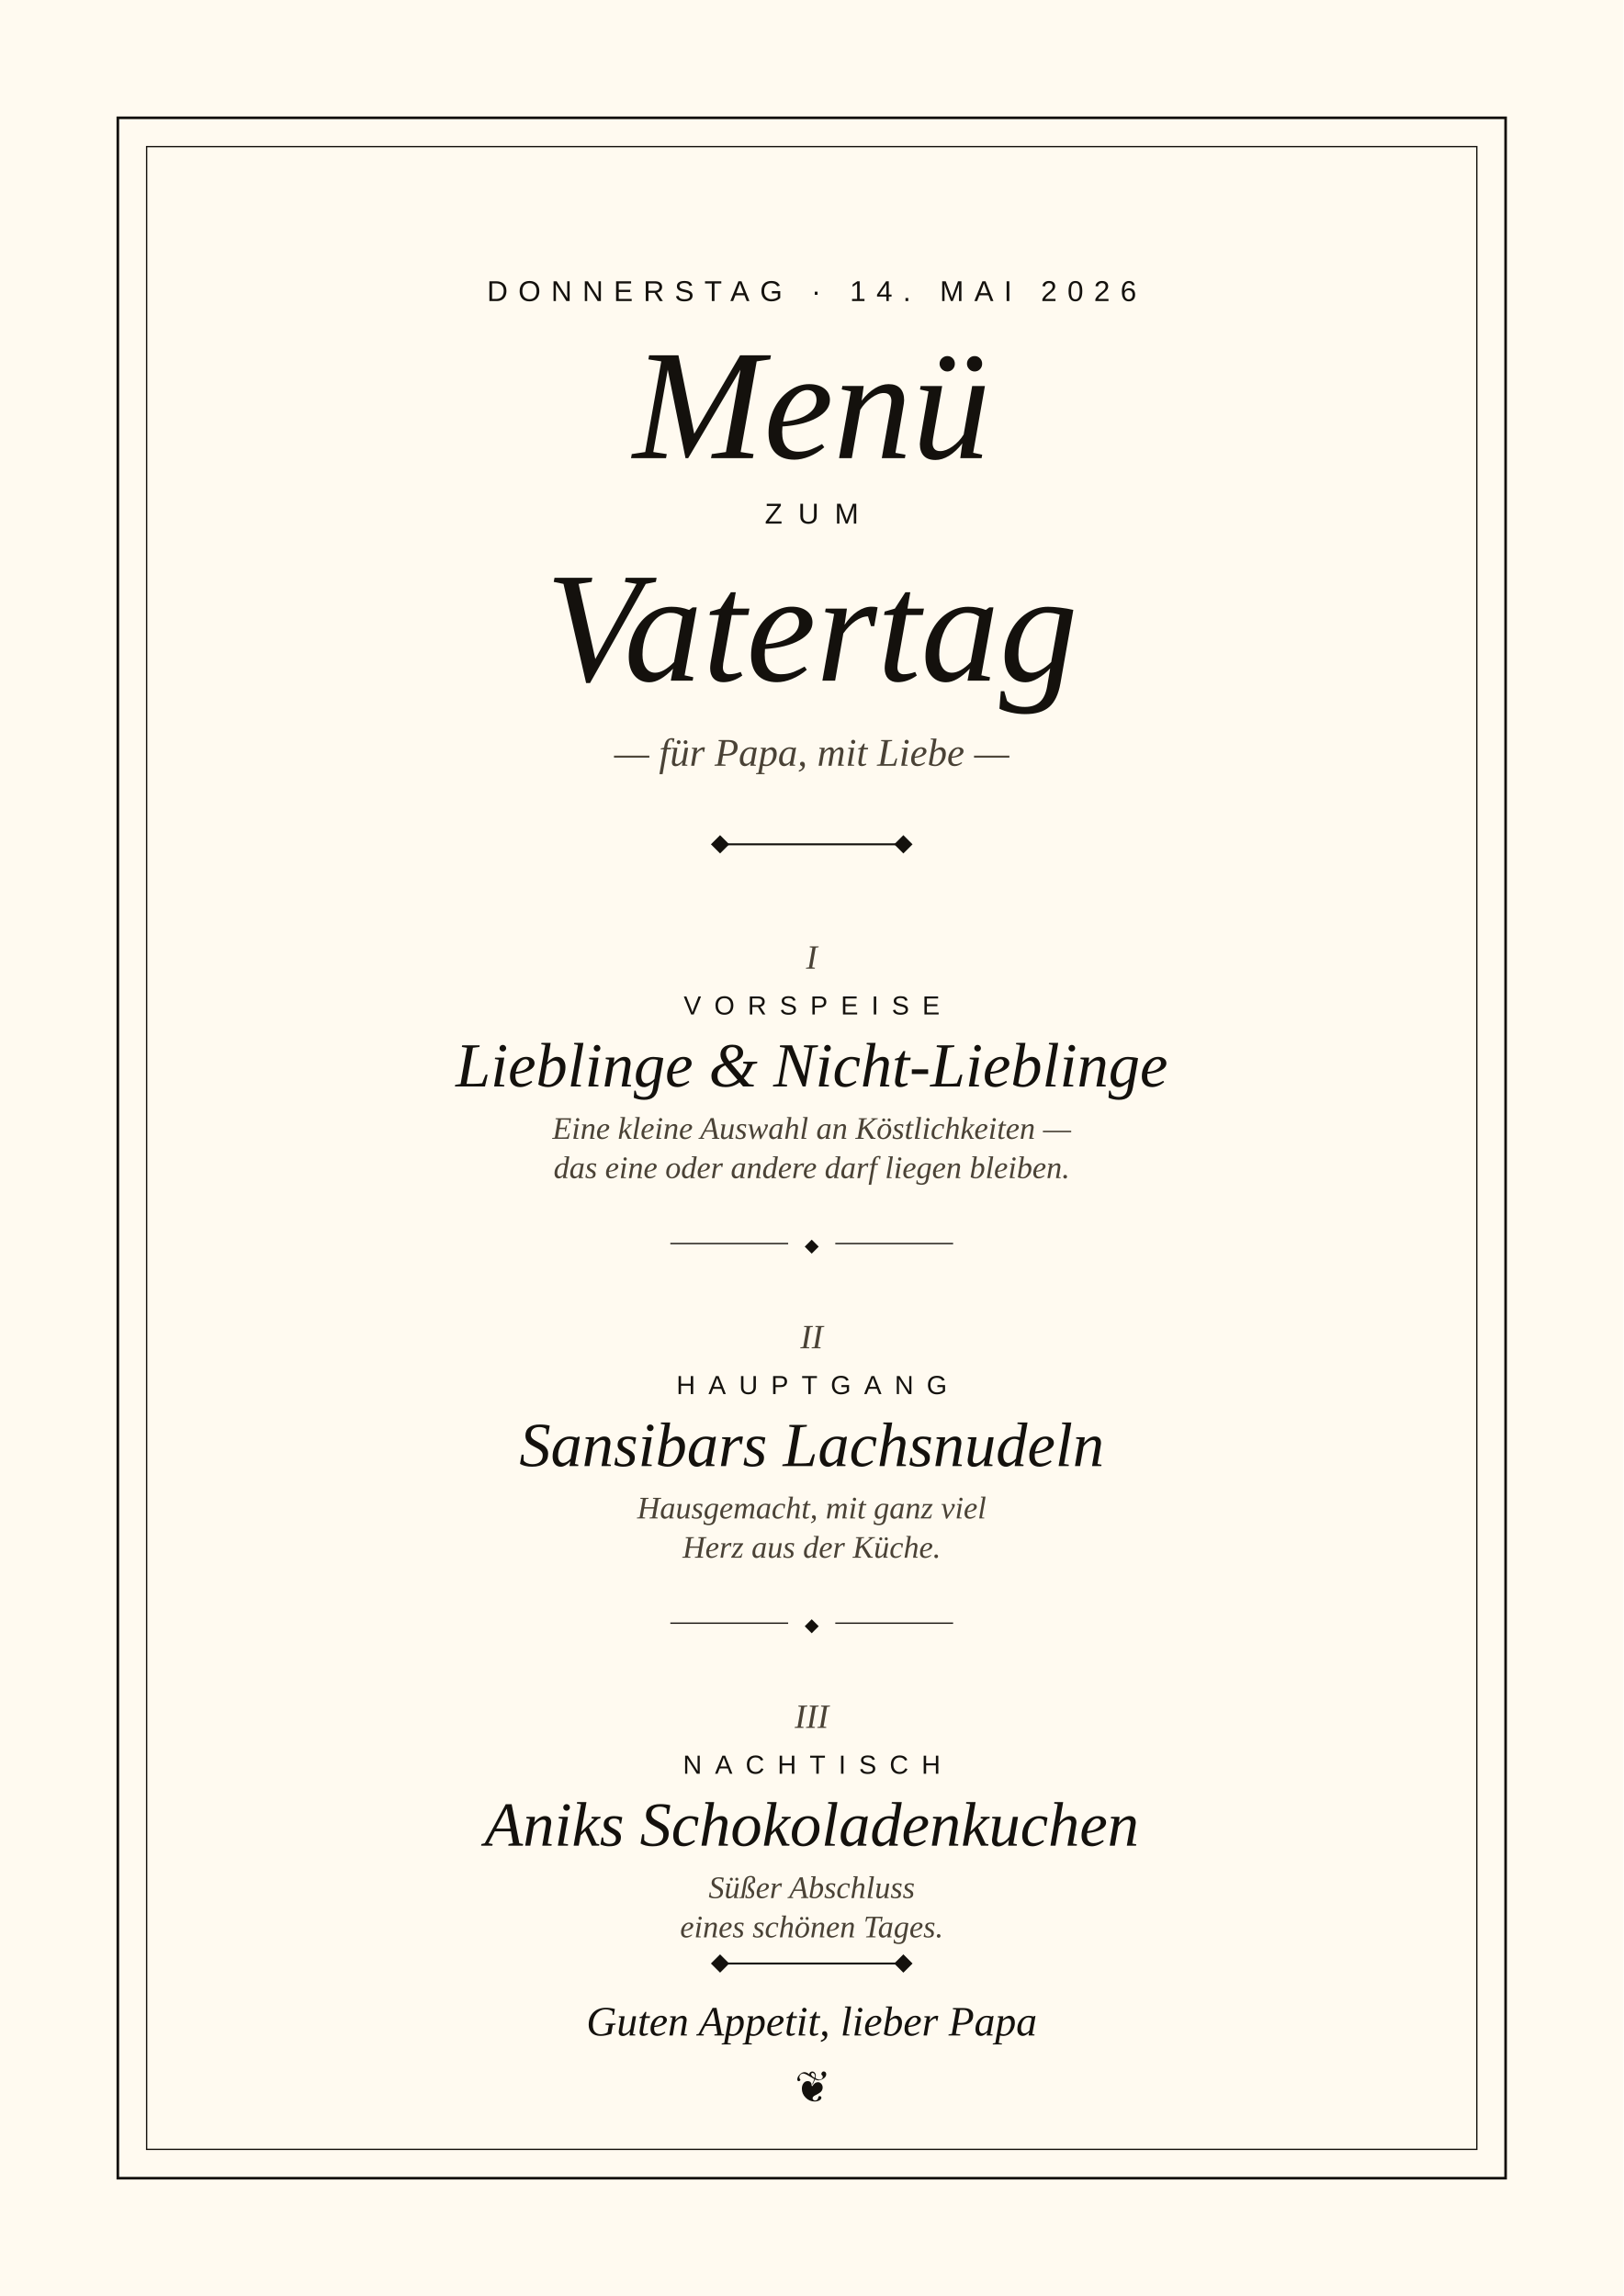
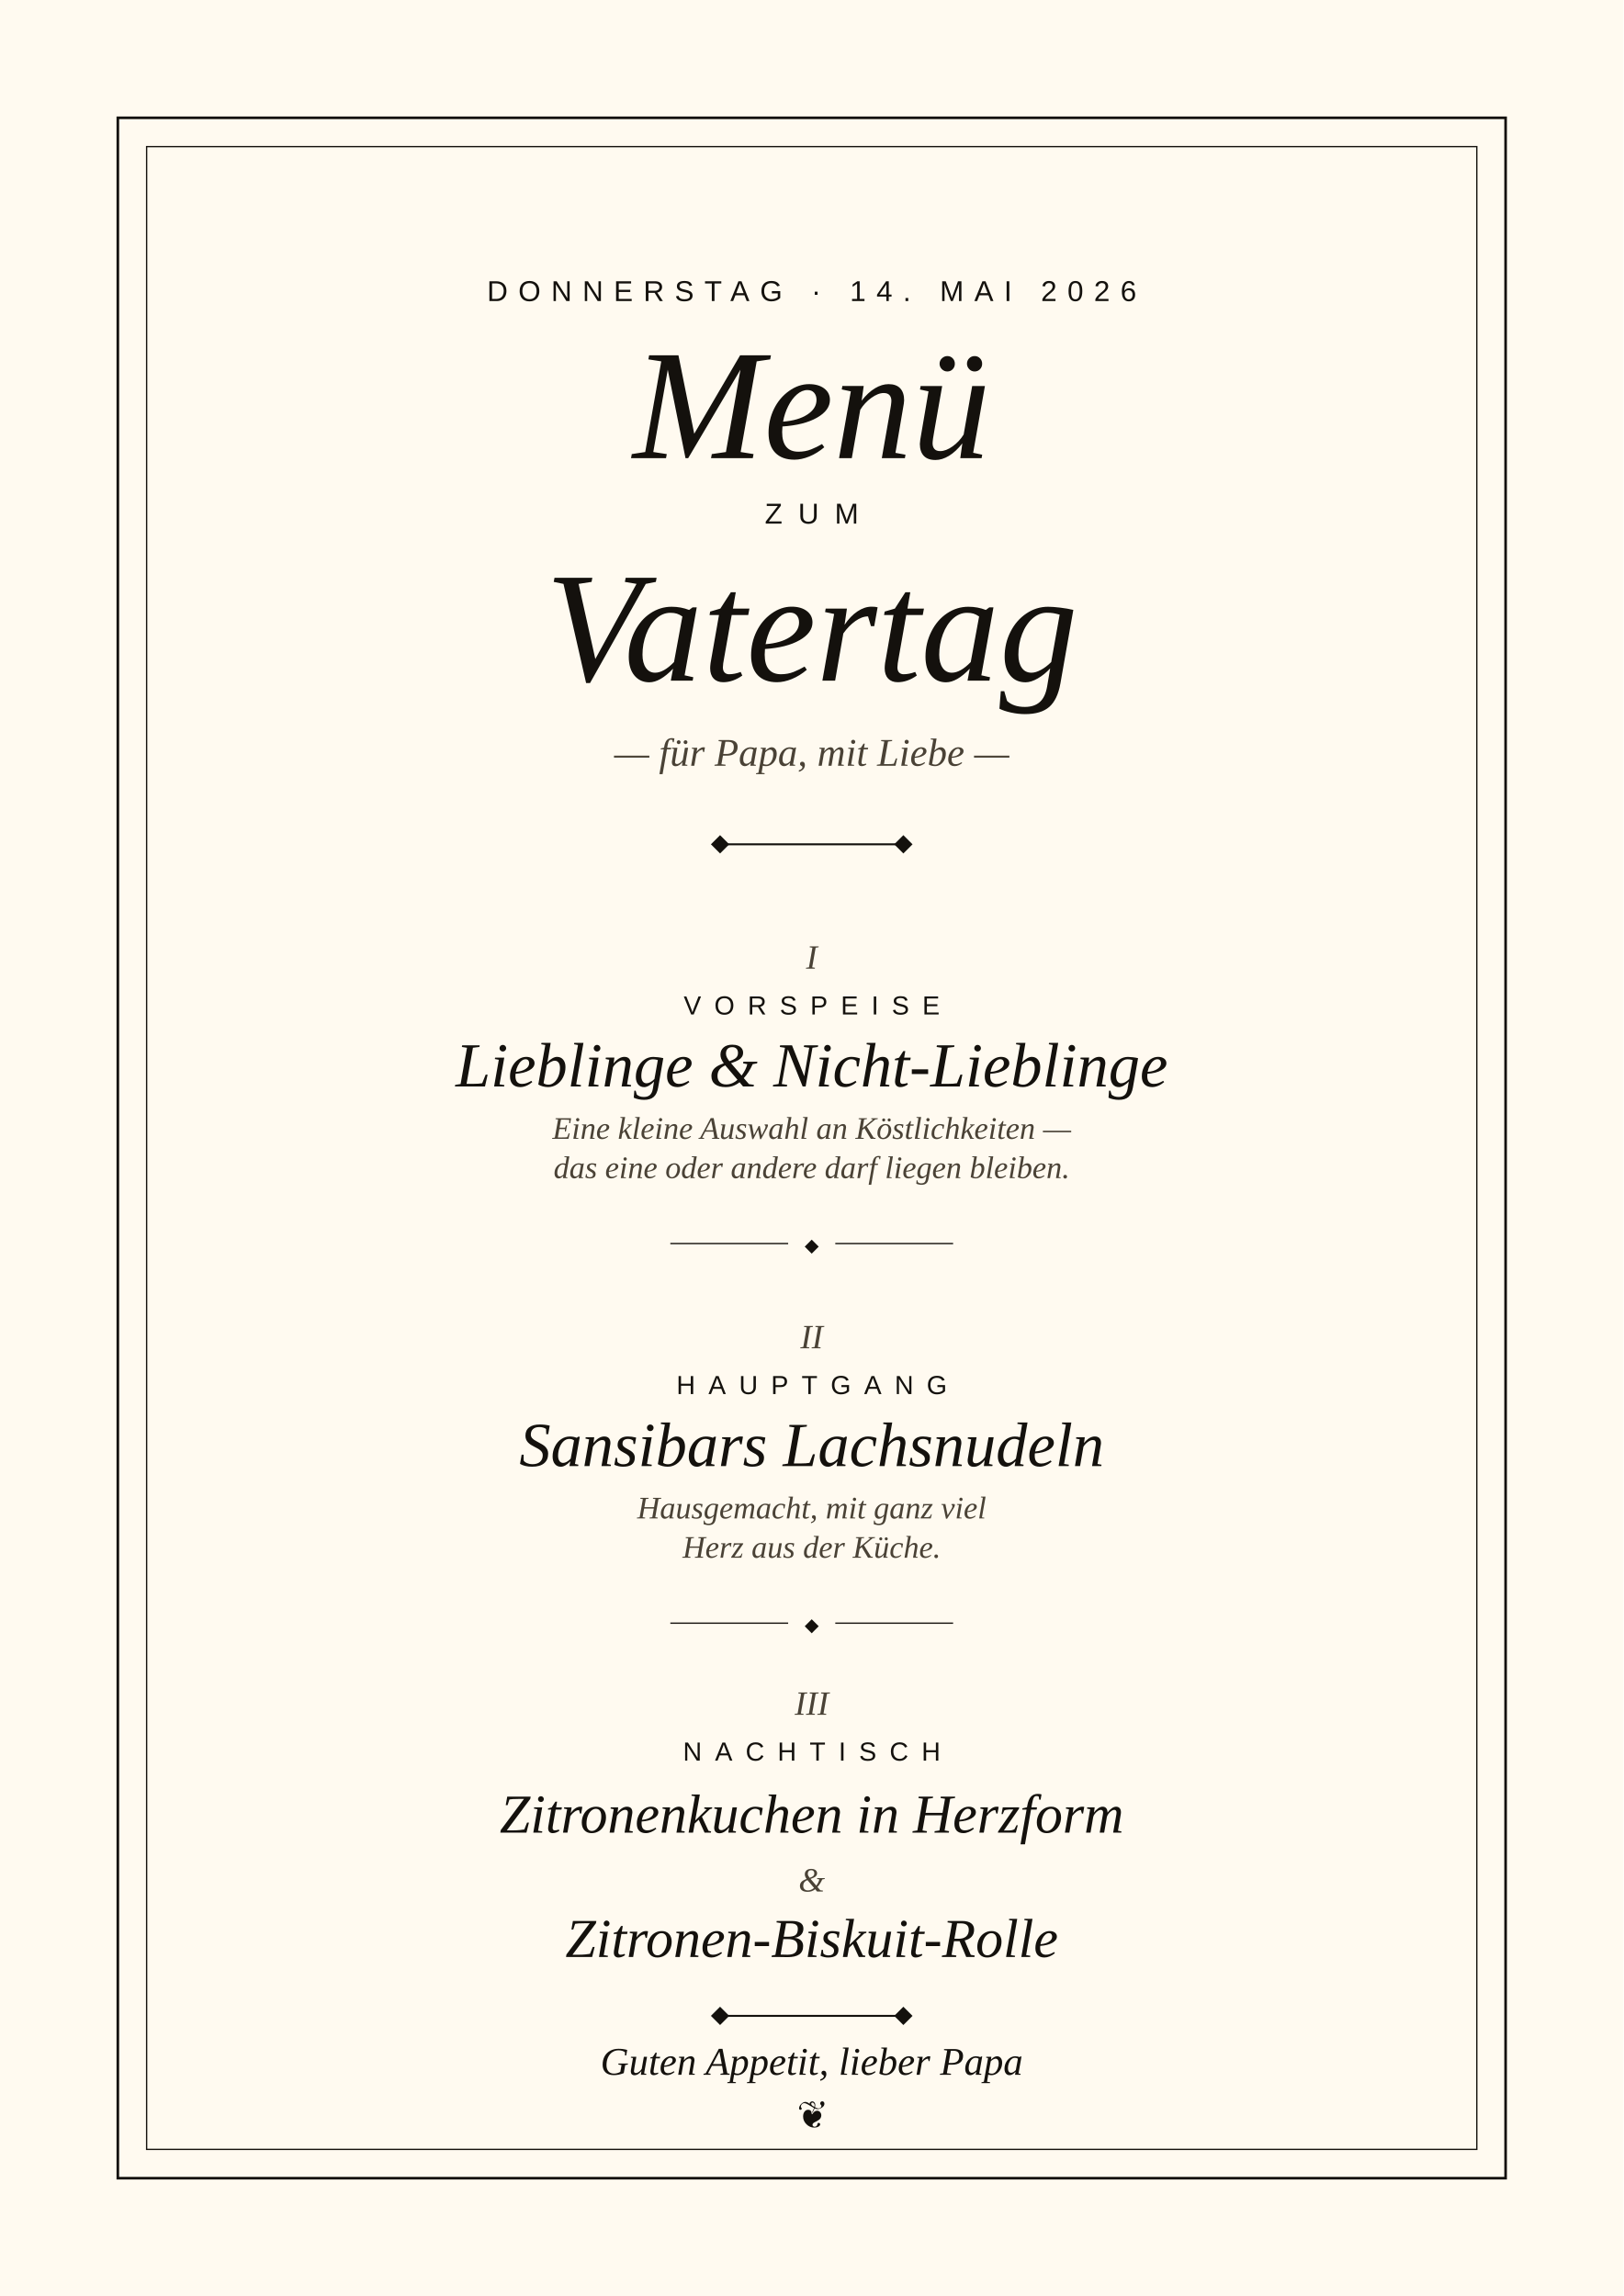
<svg xmlns="http://www.w3.org/2000/svg" width="1240" height="1754" viewBox="0 0 1240 1754">
  <rect width="1240" height="1754" fill="#fffaf0" />
  <rect x="90" y="90" width="1060" height="1574" fill="none" stroke="#14110d" stroke-width="2" />
  <rect x="112" y="112" width="1016" height="1530" fill="none" stroke="#14110d" stroke-width="1" />
  <text x="620" y="230" text-anchor="middle" font-family="Liberation Sans, DejaVu Sans, sans-serif" font-size="22" letter-spacing="8" fill="#14110d">
    DONNERSTAG · 14. MAI 2026
  </text>
  <text x="620" y="350" text-anchor="middle" font-family="Liberation Serif, DejaVu Serif, serif" font-style="italic" font-size="120" fill="#14110d">
    Menü
  </text>
  <text x="620" y="400" text-anchor="middle" font-family="Liberation Sans, DejaVu Sans, sans-serif" font-size="22" letter-spacing="12" fill="#14110d">
    ZUM
  </text>
  <text x="620" y="520" text-anchor="middle" font-family="Liberation Serif, DejaVu Serif, serif" font-style="italic" font-size="120" fill="#14110d">
    Vatertag
  </text>
  <text x="620" y="585" text-anchor="middle" font-family="Liberation Serif, DejaVu Serif, serif" font-style="italic" font-size="30" fill="#4a4236">
    — für Papa, mit Liebe —
  </text>
  <line x1="550" y1="645" x2="690" y2="645" stroke="#14110d" stroke-width="1.5" />
  <polygon points="543,645 550,638 557,645 550,652" fill="#14110d" />
  <polygon points="683,645 690,638 697,645 690,652" fill="#14110d" />
  <text x="620" y="740" text-anchor="middle" font-family="Liberation Serif, DejaVu Serif, serif" font-style="italic" font-size="26" fill="#4a4236">
    I
  </text>
  <text x="620" y="775" text-anchor="middle" font-family="Liberation Sans, DejaVu Sans, sans-serif" font-size="20" letter-spacing="10" fill="#14110d">
    VORSPEISE
  </text>
  <text x="620" y="830" text-anchor="middle" font-family="Liberation Serif, DejaVu Serif, serif" font-style="italic" font-size="48" fill="#14110d">
    Lieblinge &amp; Nicht-Lieblinge
  </text>
  <text x="620" y="870" text-anchor="middle" font-family="Liberation Serif, DejaVu Serif, serif" font-style="italic" font-size="24" fill="#4a4236">
    Eine kleine Auswahl an Köstlichkeiten —
  </text>
  <text x="620" y="900" text-anchor="middle" font-family="Liberation Serif, DejaVu Serif, serif" font-style="italic" font-size="24" fill="#4a4236">
    das eine oder andere darf liegen bleiben.
  </text>
  <line x1="512" y1="950" x2="602" y2="950" stroke="#14110d" stroke-width="1" />
  <text x="620" y="956" text-anchor="middle" font-family="Liberation Sans, DejaVu Sans, sans-serif" font-size="14" fill="#14110d">◆</text>
  <line x1="638" y1="950" x2="728" y2="950" stroke="#14110d" stroke-width="1" />
  <text x="620" y="1030" text-anchor="middle" font-family="Liberation Serif, DejaVu Serif, serif" font-style="italic" font-size="26" fill="#4a4236">
    II
  </text>
  <text x="620" y="1065" text-anchor="middle" font-family="Liberation Sans, DejaVu Sans, sans-serif" font-size="20" letter-spacing="10" fill="#14110d">
    HAUPTGANG
  </text>
  <text x="620" y="1120" text-anchor="middle" font-family="Liberation Serif, DejaVu Serif, serif" font-style="italic" font-size="48" fill="#14110d">
    Sansibars Lachsnudeln
  </text>
  <text x="620" y="1160" text-anchor="middle" font-family="Liberation Serif, DejaVu Serif, serif" font-style="italic" font-size="24" fill="#4a4236">
    Hausgemacht, mit ganz viel
  </text>
  <text x="620" y="1190" text-anchor="middle" font-family="Liberation Serif, DejaVu Serif, serif" font-style="italic" font-size="24" fill="#4a4236">
    Herz aus der Küche.
  </text>
  <line x1="512" y1="1240" x2="602" y2="1240" stroke="#14110d" stroke-width="1" />
  <text x="620" y="1246" text-anchor="middle" font-family="Liberation Sans, DejaVu Sans, sans-serif" font-size="14" fill="#14110d">◆</text>
  <line x1="638" y1="1240" x2="728" y2="1240" stroke="#14110d" stroke-width="1" />
-   <text x="620" y="1320" text-anchor="middle" font-family="Liberation Serif, DejaVu Serif, serif" font-style="italic" font-size="26" fill="#4a4236">
+   <text x="620" y="1310" text-anchor="middle" font-family="Liberation Serif, DejaVu Serif, serif" font-style="italic" font-size="26" fill="#4a4236">
    III
  </text>
-   <text x="620" y="1355" text-anchor="middle" font-family="Liberation Sans, DejaVu Sans, sans-serif" font-size="20" letter-spacing="10" fill="#14110d">
+   <text x="620" y="1345" text-anchor="middle" font-family="Liberation Sans, DejaVu Sans, sans-serif" font-size="20" letter-spacing="10" fill="#14110d">
    NACHTISCH
  </text>
-   <text x="620" y="1410" text-anchor="middle" font-family="Liberation Serif, DejaVu Serif, serif" font-style="italic" font-size="48" fill="#14110d">
-     Aniks Schokoladenkuchen
+   <text x="620" y="1400" text-anchor="middle" font-family="Liberation Serif, DejaVu Serif, serif" font-style="italic" font-size="42" fill="#14110d">
+     Zitronenkuchen in Herzform
  </text>
-   <text x="620" y="1450" text-anchor="middle" font-family="Liberation Serif, DejaVu Serif, serif" font-style="italic" font-size="24" fill="#4a4236">
-     Süßer Abschluss
+   <text x="620" y="1445" text-anchor="middle" font-family="Liberation Serif, DejaVu Serif, serif" font-style="italic" font-size="26" fill="#4a4236">
+     &amp;
  </text>
-   <text x="620" y="1480" text-anchor="middle" font-family="Liberation Serif, DejaVu Serif, serif" font-style="italic" font-size="24" fill="#4a4236">
-     eines schönen Tages.
+   <text x="620" y="1495" text-anchor="middle" font-family="Liberation Serif, DejaVu Serif, serif" font-style="italic" font-size="42" fill="#14110d">
+     Zitronen-Biskuit-Rolle
  </text>
-   <line x1="550" y1="1500" x2="690" y2="1500" stroke="#14110d" stroke-width="1.5" />
-   <polygon points="543,1500 550,1493 557,1500 550,1507" fill="#14110d" />
-   <polygon points="683,1500 690,1493 697,1500 690,1507" fill="#14110d" />
-   <text x="620" y="1555" text-anchor="middle" font-family="Liberation Serif, DejaVu Serif, serif" font-style="italic" font-size="32" fill="#14110d">
+   <line x1="550" y1="1540" x2="690" y2="1540" stroke="#14110d" stroke-width="1.5" />
+   <polygon points="543,1540 550,1533 557,1540 550,1547" fill="#14110d" />
+   <polygon points="683,1540 690,1533 697,1540 690,1547" fill="#14110d" />
+   <text x="620" y="1585" text-anchor="middle" font-family="Liberation Serif, DejaVu Serif, serif" font-style="italic" font-size="30" fill="#14110d">
    Guten Appetit, lieber Papa
  </text>
-   <text x="620" y="1605" text-anchor="middle" font-family="Liberation Serif, DejaVu Serif, serif" font-size="32" fill="#14110d">
+   <text x="620" y="1625" text-anchor="middle" font-family="Liberation Serif, DejaVu Serif, serif" font-size="28" fill="#14110d">
    ❦
  </text>
</svg>
